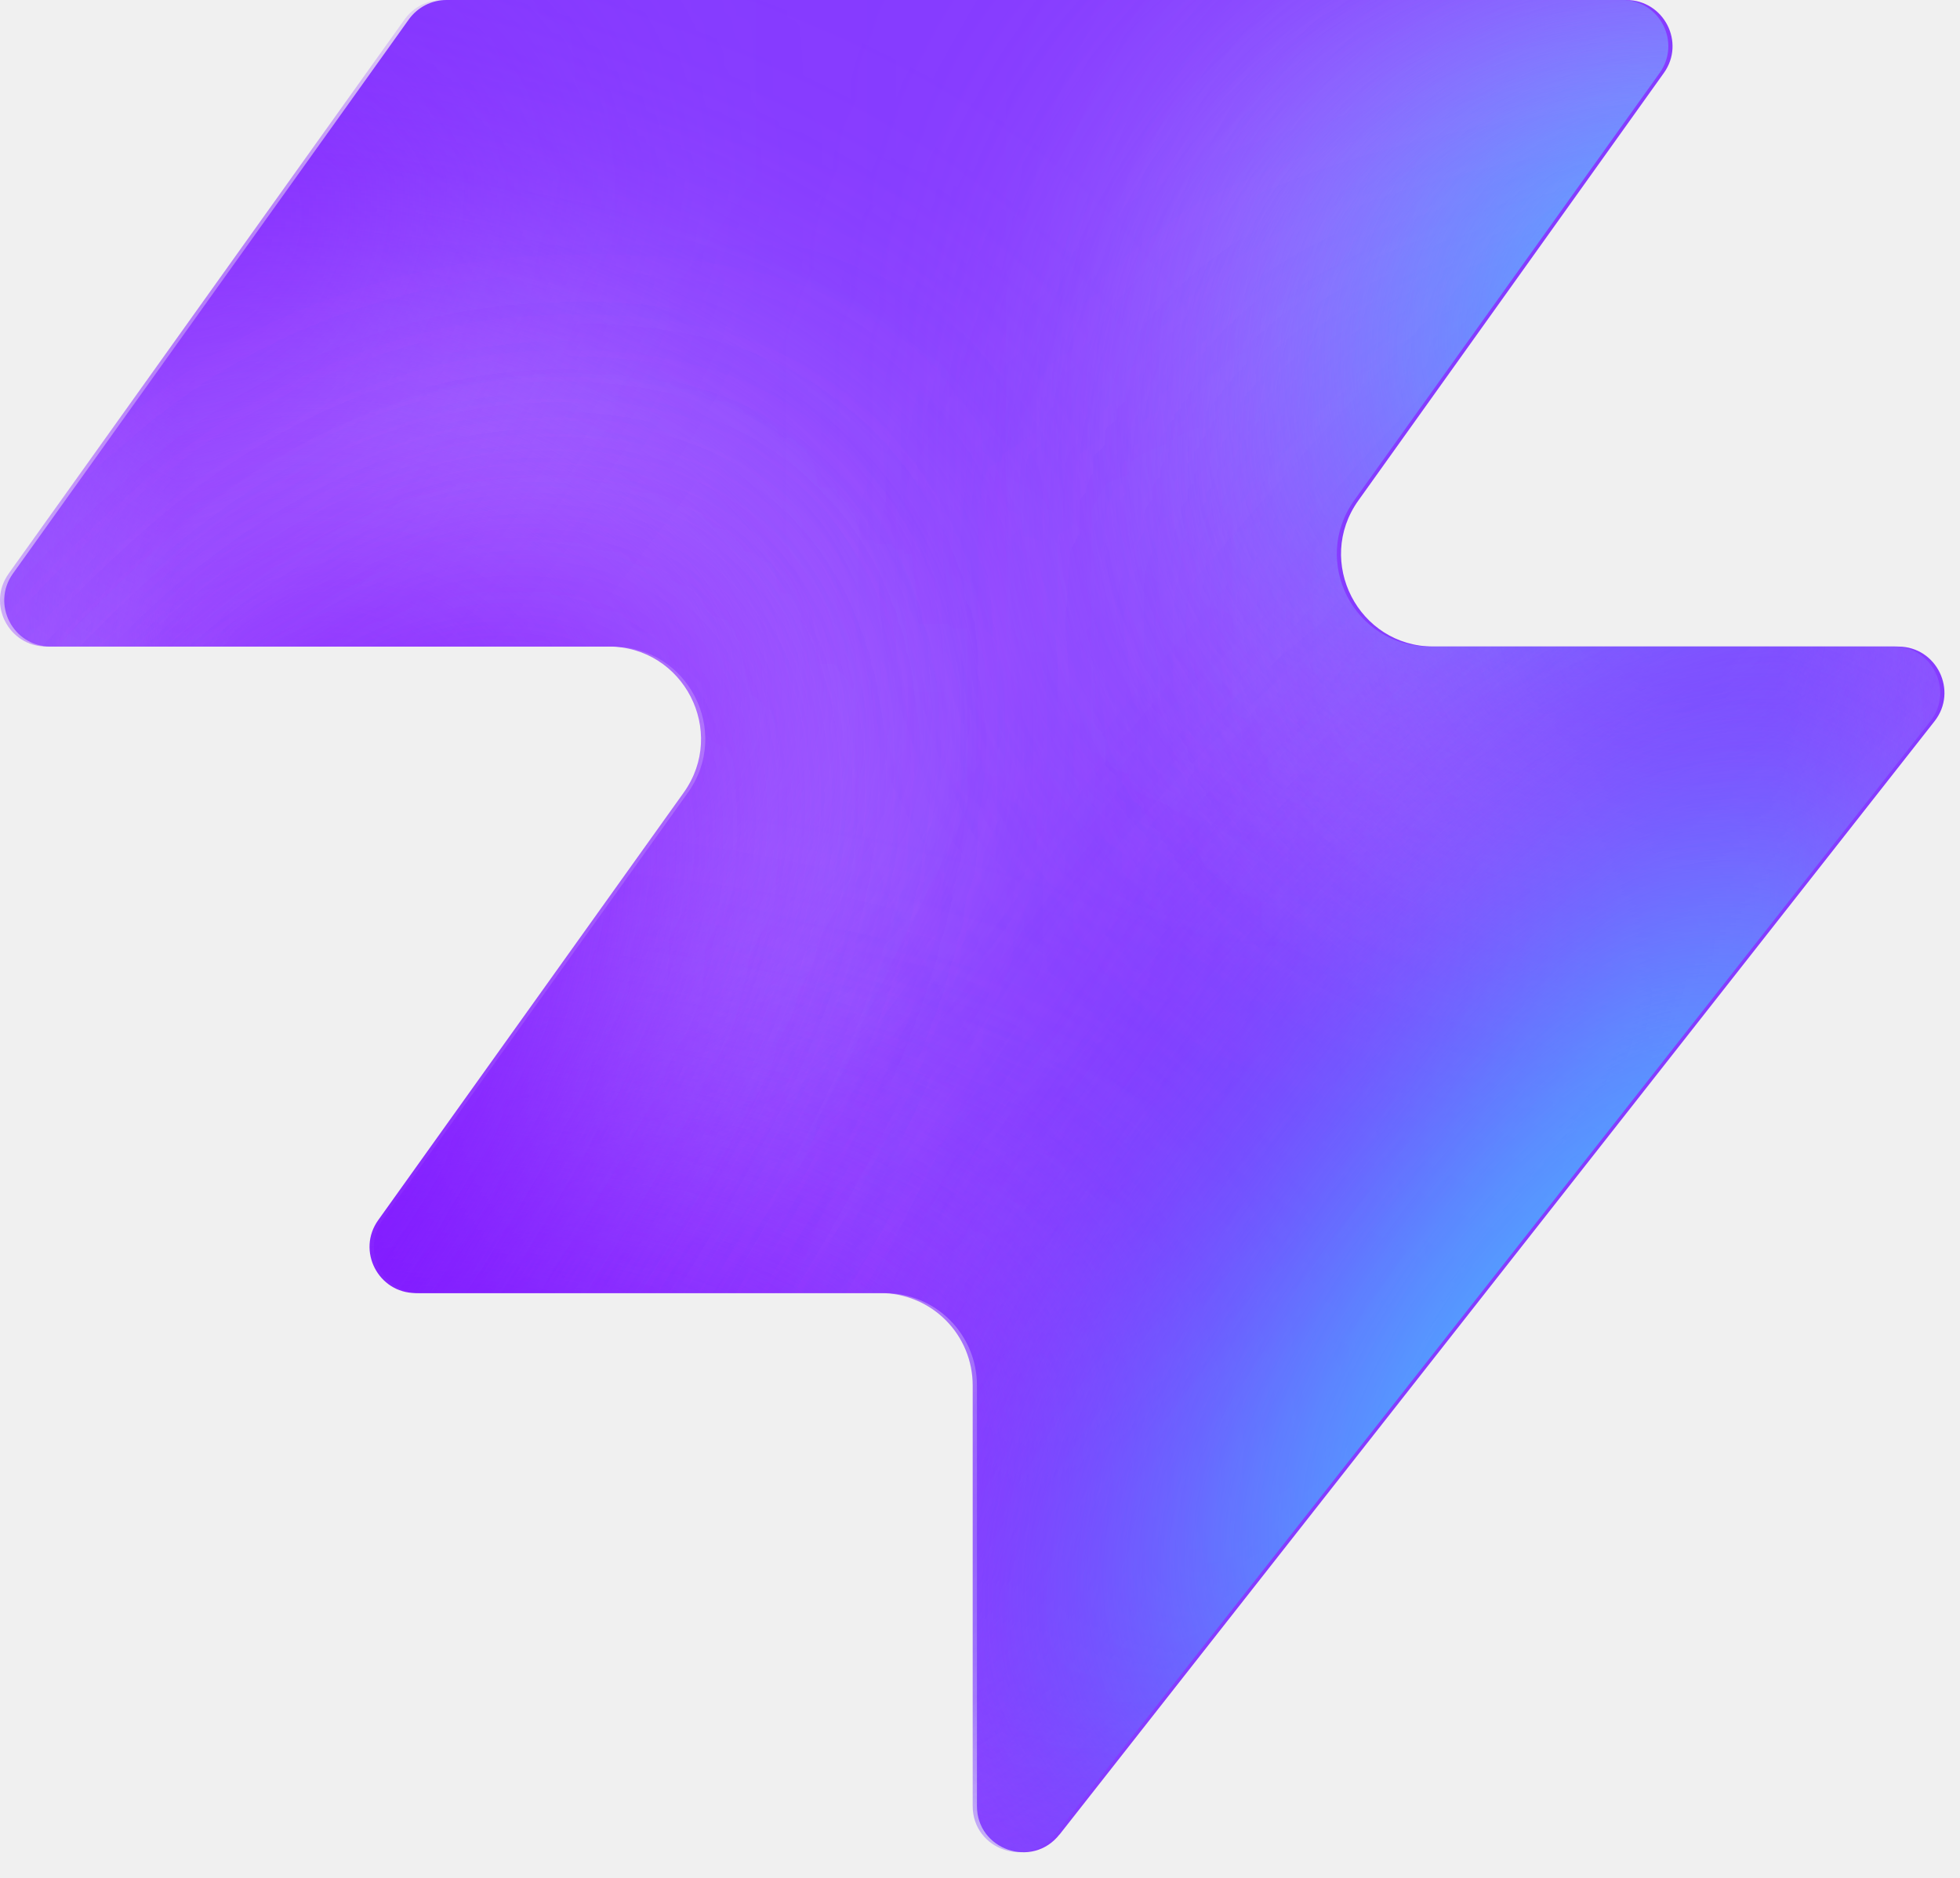
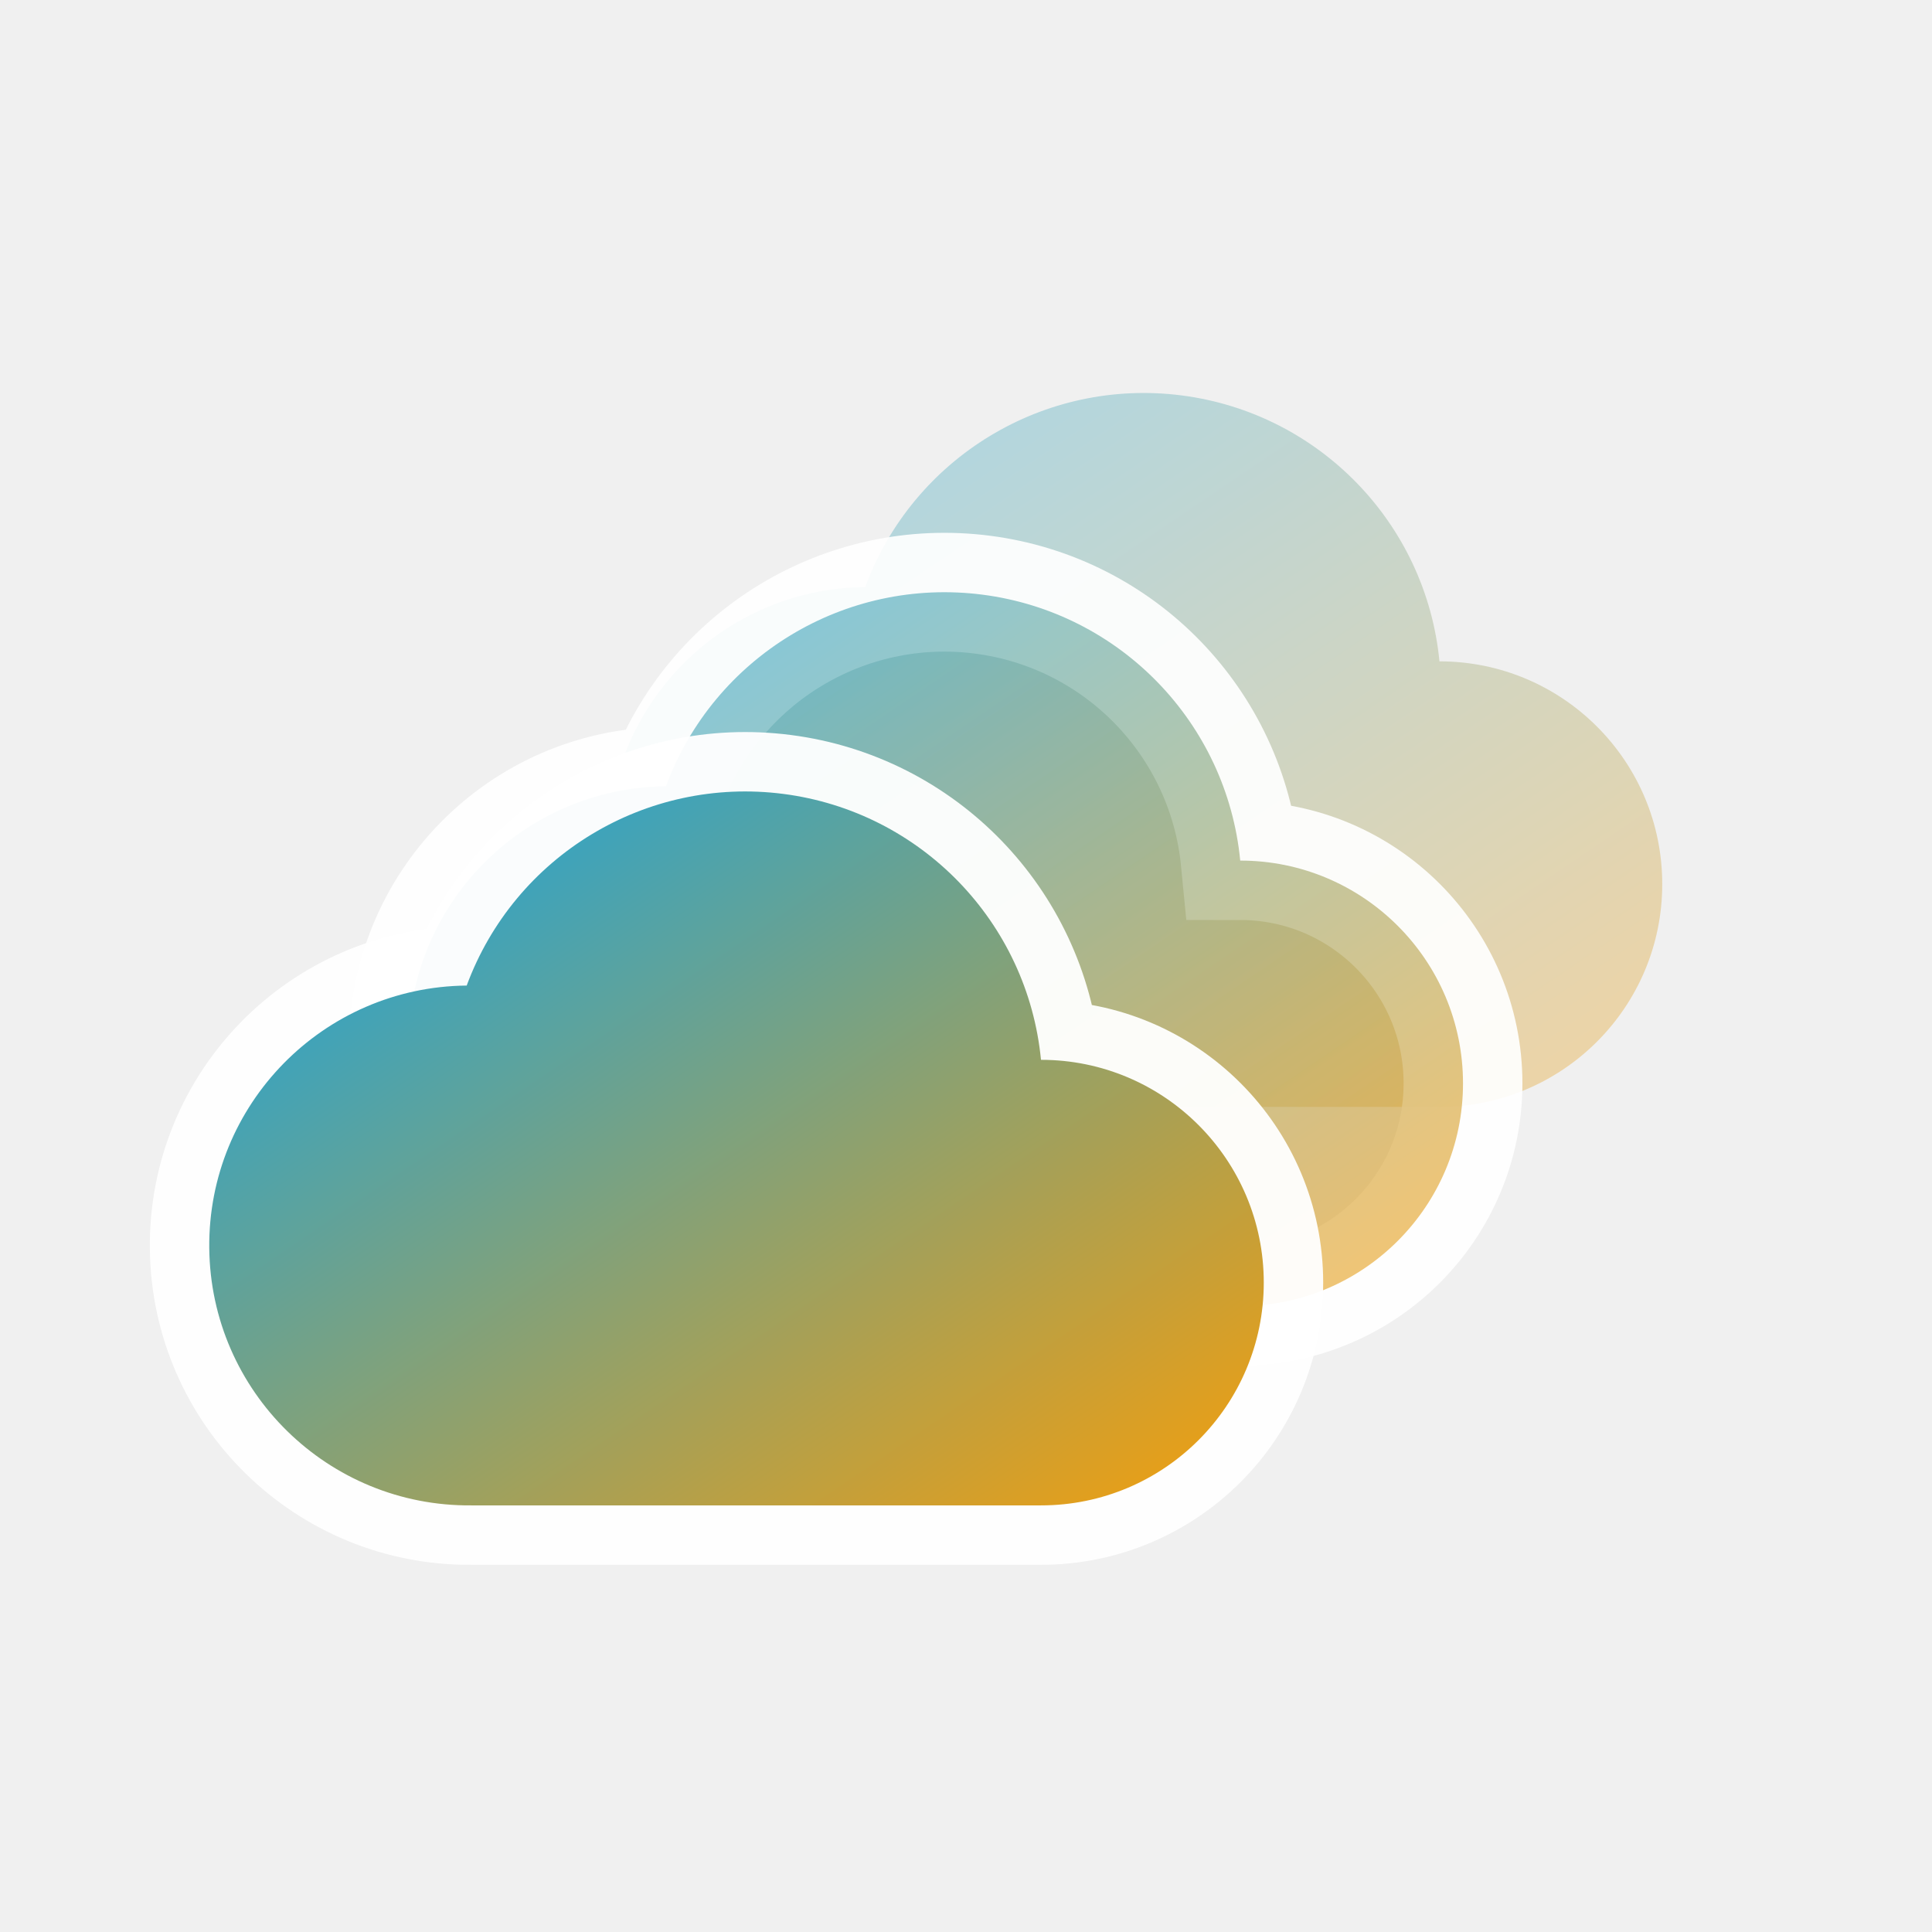
- <svg xmlns="http://www.w3.org/2000/svg" width="48" height="46" fill="none" viewBox="0 0 48 46">
-   <path fill="#863bff" d="M25.946 44.938c-.664.845-2.021.375-2.021-.698V33.937a2.26 2.26 0 0 0-2.262-2.262H10.287c-.92 0-1.456-1.04-.92-1.788l7.48-10.471c1.07-1.497 0-3.578-1.842-3.578H1.237c-.92 0-1.456-1.04-.92-1.788L10.013.474c.214-.297.556-.474.92-.474h28.894c.92 0 1.456 1.04.92 1.788l-7.48 10.471c-1.07 1.498 0 3.579 1.842 3.579h11.377c.943 0 1.473 1.088.89 1.83L25.947 44.94z" style="fill:#863bff;fill:color(display-p3 .525 .23 1);fill-opacity:1" />
-   <mask id="a" width="48" height="46" x="0" y="0" maskUnits="userSpaceOnUse" style="mask-type:alpha">
-     <path fill="#000" d="M25.842 44.938c-.664.844-2.021.375-2.021-.698V33.937a2.26 2.26 0 0 0-2.262-2.262H10.183c-.92 0-1.456-1.04-.92-1.788l7.48-10.471c1.07-1.498 0-3.579-1.842-3.579H1.133c-.92 0-1.456-1.04-.92-1.787L9.91.473c.214-.297.556-.474.92-.474h28.894c.92 0 1.456 1.04.92 1.788l-7.48 10.471c-1.07 1.498 0 3.578 1.842 3.578h11.377c.943 0 1.473 1.088.89 1.832L25.843 44.94z" style="fill:#000;fill-opacity:1" />
-   </mask>
-   <g mask="url(#a)">
-     <g filter="url(#b)">
-       <ellipse cx="5.508" cy="14.704" fill="#ede6ff" rx="5.508" ry="14.704" style="fill:#ede6ff;fill:color(display-p3 .927 .903 1);fill-opacity:1" transform="matrix(.00324 1 1 -.00324 -4.47 31.516)" />
-     </g>
-     <g filter="url(#c)">
-       <ellipse cx="10.399" cy="29.851" fill="#ede6ff" rx="10.399" ry="29.851" style="fill:#ede6ff;fill:color(display-p3 .927 .903 1);fill-opacity:1" transform="matrix(.00324 1 1 -.00324 -39.328 7.883)" />
-     </g>
-     <g filter="url(#d)">
-       <ellipse cx="5.508" cy="30.487" fill="#7e14ff" rx="5.508" ry="30.487" style="fill:#7e14ff;fill:color(display-p3 .492 .077 1);fill-opacity:1" transform="rotate(89.814 -25.913 -14.639)scale(1 -1)" />
-     </g>
-     <g filter="url(#e)">
-       <ellipse cx="5.508" cy="30.599" fill="#7e14ff" rx="5.508" ry="30.599" style="fill:#7e14ff;fill:color(display-p3 .492 .077 1);fill-opacity:1" transform="rotate(89.814 -32.644 -3.334)scale(1 -1)" />
-     </g>
-     <g filter="url(#f)">
-       <ellipse cx="5.508" cy="30.599" fill="#7e14ff" rx="5.508" ry="30.599" style="fill:#7e14ff;fill:color(display-p3 .492 .077 1);fill-opacity:1" transform="matrix(.00324 1 1 -.00324 -34.34 30.47)" />
-     </g>
-     <g filter="url(#g)">
-       <ellipse cx="14.072" cy="22.078" fill="#ede6ff" rx="14.072" ry="22.078" style="fill:#ede6ff;fill:color(display-p3 .927 .903 1);fill-opacity:1" transform="rotate(93.35 24.506 48.493)scale(-1 1)" />
-     </g>
-     <g filter="url(#h)">
-       <ellipse cx="3.47" cy="21.501" fill="#7e14ff" rx="3.47" ry="21.501" style="fill:#7e14ff;fill:color(display-p3 .492 .077 1);fill-opacity:1" transform="rotate(89.009 28.708 47.59)scale(-1 1)" />
-     </g>
-     <g filter="url(#i)">
-       <ellipse cx="3.47" cy="21.501" fill="#7e14ff" rx="3.47" ry="21.501" style="fill:#7e14ff;fill:color(display-p3 .492 .077 1);fill-opacity:1" transform="rotate(89.009 28.708 47.59)scale(-1 1)" />
-     </g>
-     <g filter="url(#j)">
-       <ellipse cx=".387" cy="8.972" fill="#7e14ff" rx="4.407" ry="29.108" style="fill:#7e14ff;fill:color(display-p3 .492 .077 1);fill-opacity:1" transform="rotate(39.51 .387 8.972)" />
-     </g>
-     <g filter="url(#k)">
-       <ellipse cx="47.523" cy="-6.092" fill="#7e14ff" rx="4.407" ry="29.108" style="fill:#7e14ff;fill:color(display-p3 .492 .077 1);fill-opacity:1" transform="rotate(37.892 47.523 -6.092)" />
-     </g>
-     <g filter="url(#l)">
-       <ellipse cx="41.412" cy="6.333" fill="#47bfff" rx="5.971" ry="9.665" style="fill:#47bfff;fill:color(display-p3 .28 .748 1);fill-opacity:1" transform="rotate(37.892 41.412 6.333)" />
-     </g>
-     <g filter="url(#m)">
-       <ellipse cx="-1.879" cy="38.332" fill="#7e14ff" rx="4.407" ry="29.108" style="fill:#7e14ff;fill:color(display-p3 .492 .077 1);fill-opacity:1" transform="rotate(37.892 -1.88 38.332)" />
-     </g>
-     <g filter="url(#n)">
-       <ellipse cx="-1.879" cy="38.332" fill="#7e14ff" rx="4.407" ry="29.108" style="fill:#7e14ff;fill:color(display-p3 .492 .077 1);fill-opacity:1" transform="rotate(37.892 -1.88 38.332)" />
-     </g>
-     <g filter="url(#o)">
-       <ellipse cx="35.651" cy="29.907" fill="#7e14ff" rx="4.407" ry="29.108" style="fill:#7e14ff;fill:color(display-p3 .492 .077 1);fill-opacity:1" transform="rotate(37.892 35.651 29.907)" />
-     </g>
-     <g filter="url(#p)">
-       <ellipse cx="38.418" cy="32.4" fill="#47bfff" rx="5.971" ry="15.297" style="fill:#47bfff;fill:color(display-p3 .28 .748 1);fill-opacity:1" transform="rotate(37.892 38.418 32.4)" />
-     </g>
-   </g>
+ <svg xmlns="http://www.w3.org/2000/svg" viewBox="0 0 32 32">
  <defs>
-     <filter id="b" width="60.045" height="41.654" x="-19.77" y="16.149" color-interpolation-filters="sRGB" filterUnits="userSpaceOnUse">
-       <feFlood flood-opacity="0" result="BackgroundImageFix" />
-       <feBlend in="SourceGraphic" in2="BackgroundImageFix" result="shape" />
-       <feGaussianBlur result="effect1_foregroundBlur_2002_17158" stdDeviation="7.659" />
-     </filter>
-     <filter id="c" width="90.34" height="51.437" x="-54.613" y="-7.533" color-interpolation-filters="sRGB" filterUnits="userSpaceOnUse">
-       <feFlood flood-opacity="0" result="BackgroundImageFix" />
-       <feBlend in="SourceGraphic" in2="BackgroundImageFix" result="shape" />
-       <feGaussianBlur result="effect1_foregroundBlur_2002_17158" stdDeviation="7.659" />
-     </filter>
-     <filter id="d" width="79.355" height="29.4" x="-49.64" y="2.03" color-interpolation-filters="sRGB" filterUnits="userSpaceOnUse">
-       <feFlood flood-opacity="0" result="BackgroundImageFix" />
-       <feBlend in="SourceGraphic" in2="BackgroundImageFix" result="shape" />
-       <feGaussianBlur result="effect1_foregroundBlur_2002_17158" stdDeviation="4.596" />
-     </filter>
-     <filter id="e" width="79.579" height="29.4" x="-45.045" y="20.029" color-interpolation-filters="sRGB" filterUnits="userSpaceOnUse">
-       <feFlood flood-opacity="0" result="BackgroundImageFix" />
-       <feBlend in="SourceGraphic" in2="BackgroundImageFix" result="shape" />
-       <feGaussianBlur result="effect1_foregroundBlur_2002_17158" stdDeviation="4.596" />
-     </filter>
-     <filter id="f" width="79.579" height="29.4" x="-43.513" y="21.178" color-interpolation-filters="sRGB" filterUnits="userSpaceOnUse">
-       <feFlood flood-opacity="0" result="BackgroundImageFix" />
-       <feBlend in="SourceGraphic" in2="BackgroundImageFix" result="shape" />
-       <feGaussianBlur result="effect1_foregroundBlur_2002_17158" stdDeviation="4.596" />
-     </filter>
-     <filter id="g" width="74.749" height="58.852" x="15.756" y="-17.901" color-interpolation-filters="sRGB" filterUnits="userSpaceOnUse">
-       <feFlood flood-opacity="0" result="BackgroundImageFix" />
-       <feBlend in="SourceGraphic" in2="BackgroundImageFix" result="shape" />
-       <feGaussianBlur result="effect1_foregroundBlur_2002_17158" stdDeviation="7.659" />
-     </filter>
-     <filter id="h" width="61.377" height="25.362" x="23.548" y="2.284" color-interpolation-filters="sRGB" filterUnits="userSpaceOnUse">
-       <feFlood flood-opacity="0" result="BackgroundImageFix" />
-       <feBlend in="SourceGraphic" in2="BackgroundImageFix" result="shape" />
-       <feGaussianBlur result="effect1_foregroundBlur_2002_17158" stdDeviation="4.596" />
-     </filter>
-     <filter id="i" width="61.377" height="25.362" x="23.548" y="2.284" color-interpolation-filters="sRGB" filterUnits="userSpaceOnUse">
-       <feFlood flood-opacity="0" result="BackgroundImageFix" />
-       <feBlend in="SourceGraphic" in2="BackgroundImageFix" result="shape" />
-       <feGaussianBlur result="effect1_foregroundBlur_2002_17158" stdDeviation="4.596" />
-     </filter>
-     <filter id="j" width="56.045" height="63.649" x="-27.636" y="-22.853" color-interpolation-filters="sRGB" filterUnits="userSpaceOnUse">
-       <feFlood flood-opacity="0" result="BackgroundImageFix" />
-       <feBlend in="SourceGraphic" in2="BackgroundImageFix" result="shape" />
-       <feGaussianBlur result="effect1_foregroundBlur_2002_17158" stdDeviation="4.596" />
-     </filter>
-     <filter id="k" width="54.814" height="64.646" x="20.116" y="-38.415" color-interpolation-filters="sRGB" filterUnits="userSpaceOnUse">
-       <feFlood flood-opacity="0" result="BackgroundImageFix" />
-       <feBlend in="SourceGraphic" in2="BackgroundImageFix" result="shape" />
-       <feGaussianBlur result="effect1_foregroundBlur_2002_17158" stdDeviation="4.596" />
-     </filter>
-     <filter id="l" width="33.541" height="35.313" x="24.641" y="-11.323" color-interpolation-filters="sRGB" filterUnits="userSpaceOnUse">
-       <feFlood flood-opacity="0" result="BackgroundImageFix" />
-       <feBlend in="SourceGraphic" in2="BackgroundImageFix" result="shape" />
-       <feGaussianBlur result="effect1_foregroundBlur_2002_17158" stdDeviation="4.596" />
-     </filter>
-     <filter id="m" width="54.814" height="64.646" x="-29.286" y="6.009" color-interpolation-filters="sRGB" filterUnits="userSpaceOnUse">
-       <feFlood flood-opacity="0" result="BackgroundImageFix" />
-       <feBlend in="SourceGraphic" in2="BackgroundImageFix" result="shape" />
-       <feGaussianBlur result="effect1_foregroundBlur_2002_17158" stdDeviation="4.596" />
-     </filter>
-     <filter id="n" width="54.814" height="64.646" x="-29.286" y="6.009" color-interpolation-filters="sRGB" filterUnits="userSpaceOnUse">
-       <feFlood flood-opacity="0" result="BackgroundImageFix" />
-       <feBlend in="SourceGraphic" in2="BackgroundImageFix" result="shape" />
-       <feGaussianBlur result="effect1_foregroundBlur_2002_17158" stdDeviation="4.596" />
-     </filter>
-     <filter id="o" width="54.814" height="64.646" x="8.244" y="-2.416" color-interpolation-filters="sRGB" filterUnits="userSpaceOnUse">
-       <feFlood flood-opacity="0" result="BackgroundImageFix" />
-       <feBlend in="SourceGraphic" in2="BackgroundImageFix" result="shape" />
-       <feGaussianBlur result="effect1_foregroundBlur_2002_17158" stdDeviation="4.596" />
-     </filter>
-     <filter id="p" width="39.409" height="43.623" x="18.713" y="10.588" color-interpolation-filters="sRGB" filterUnits="userSpaceOnUse">
-       <feFlood flood-opacity="0" result="BackgroundImageFix" />
-       <feBlend in="SourceGraphic" in2="BackgroundImageFix" result="shape" />
-       <feGaussianBlur result="effect1_foregroundBlur_2002_17158" stdDeviation="4.596" />
-     </filter>
+     <linearGradient id="g" x1="0" y1="0" x2="1" y2="1">
+       <stop offset="0" stop-color="#0ea5e9" />
+       <stop offset="1" stop-color="#f59e0b" />
+     </linearGradient>
+     <path id="c" d="M17.5 19a4.5 4.5 0 0 0 0-9 6 6 0 0 0-11.6-1.5A4 4 0 0 0 6 19z" />
  </defs>
+   <use href="#c" transform="translate(11.05 7.1) scale(0.82) translate(-1.9 -5.3)" fill="url(#g)" opacity="0.34" />
+   <use href="#c" transform="translate(7.75 10.4) scale(0.82) translate(-1.9 -5.3)" fill="none" stroke="#fff" stroke-width="2.4" stroke-opacity="0.92" />
+   <use href="#c" transform="translate(7.75 10.4) scale(0.82) translate(-1.9 -5.3)" fill="url(#g)" opacity="0.6" />
+   <use href="#c" transform="translate(4.45 13.7) scale(0.82) translate(-1.9 -5.3)" fill="none" stroke="#fff" stroke-width="2.4" stroke-opacity="0.95" />
+   <use href="#c" transform="translate(4.45 13.7) scale(0.82) translate(-1.9 -5.3)" fill="url(#g)" />
</svg>
